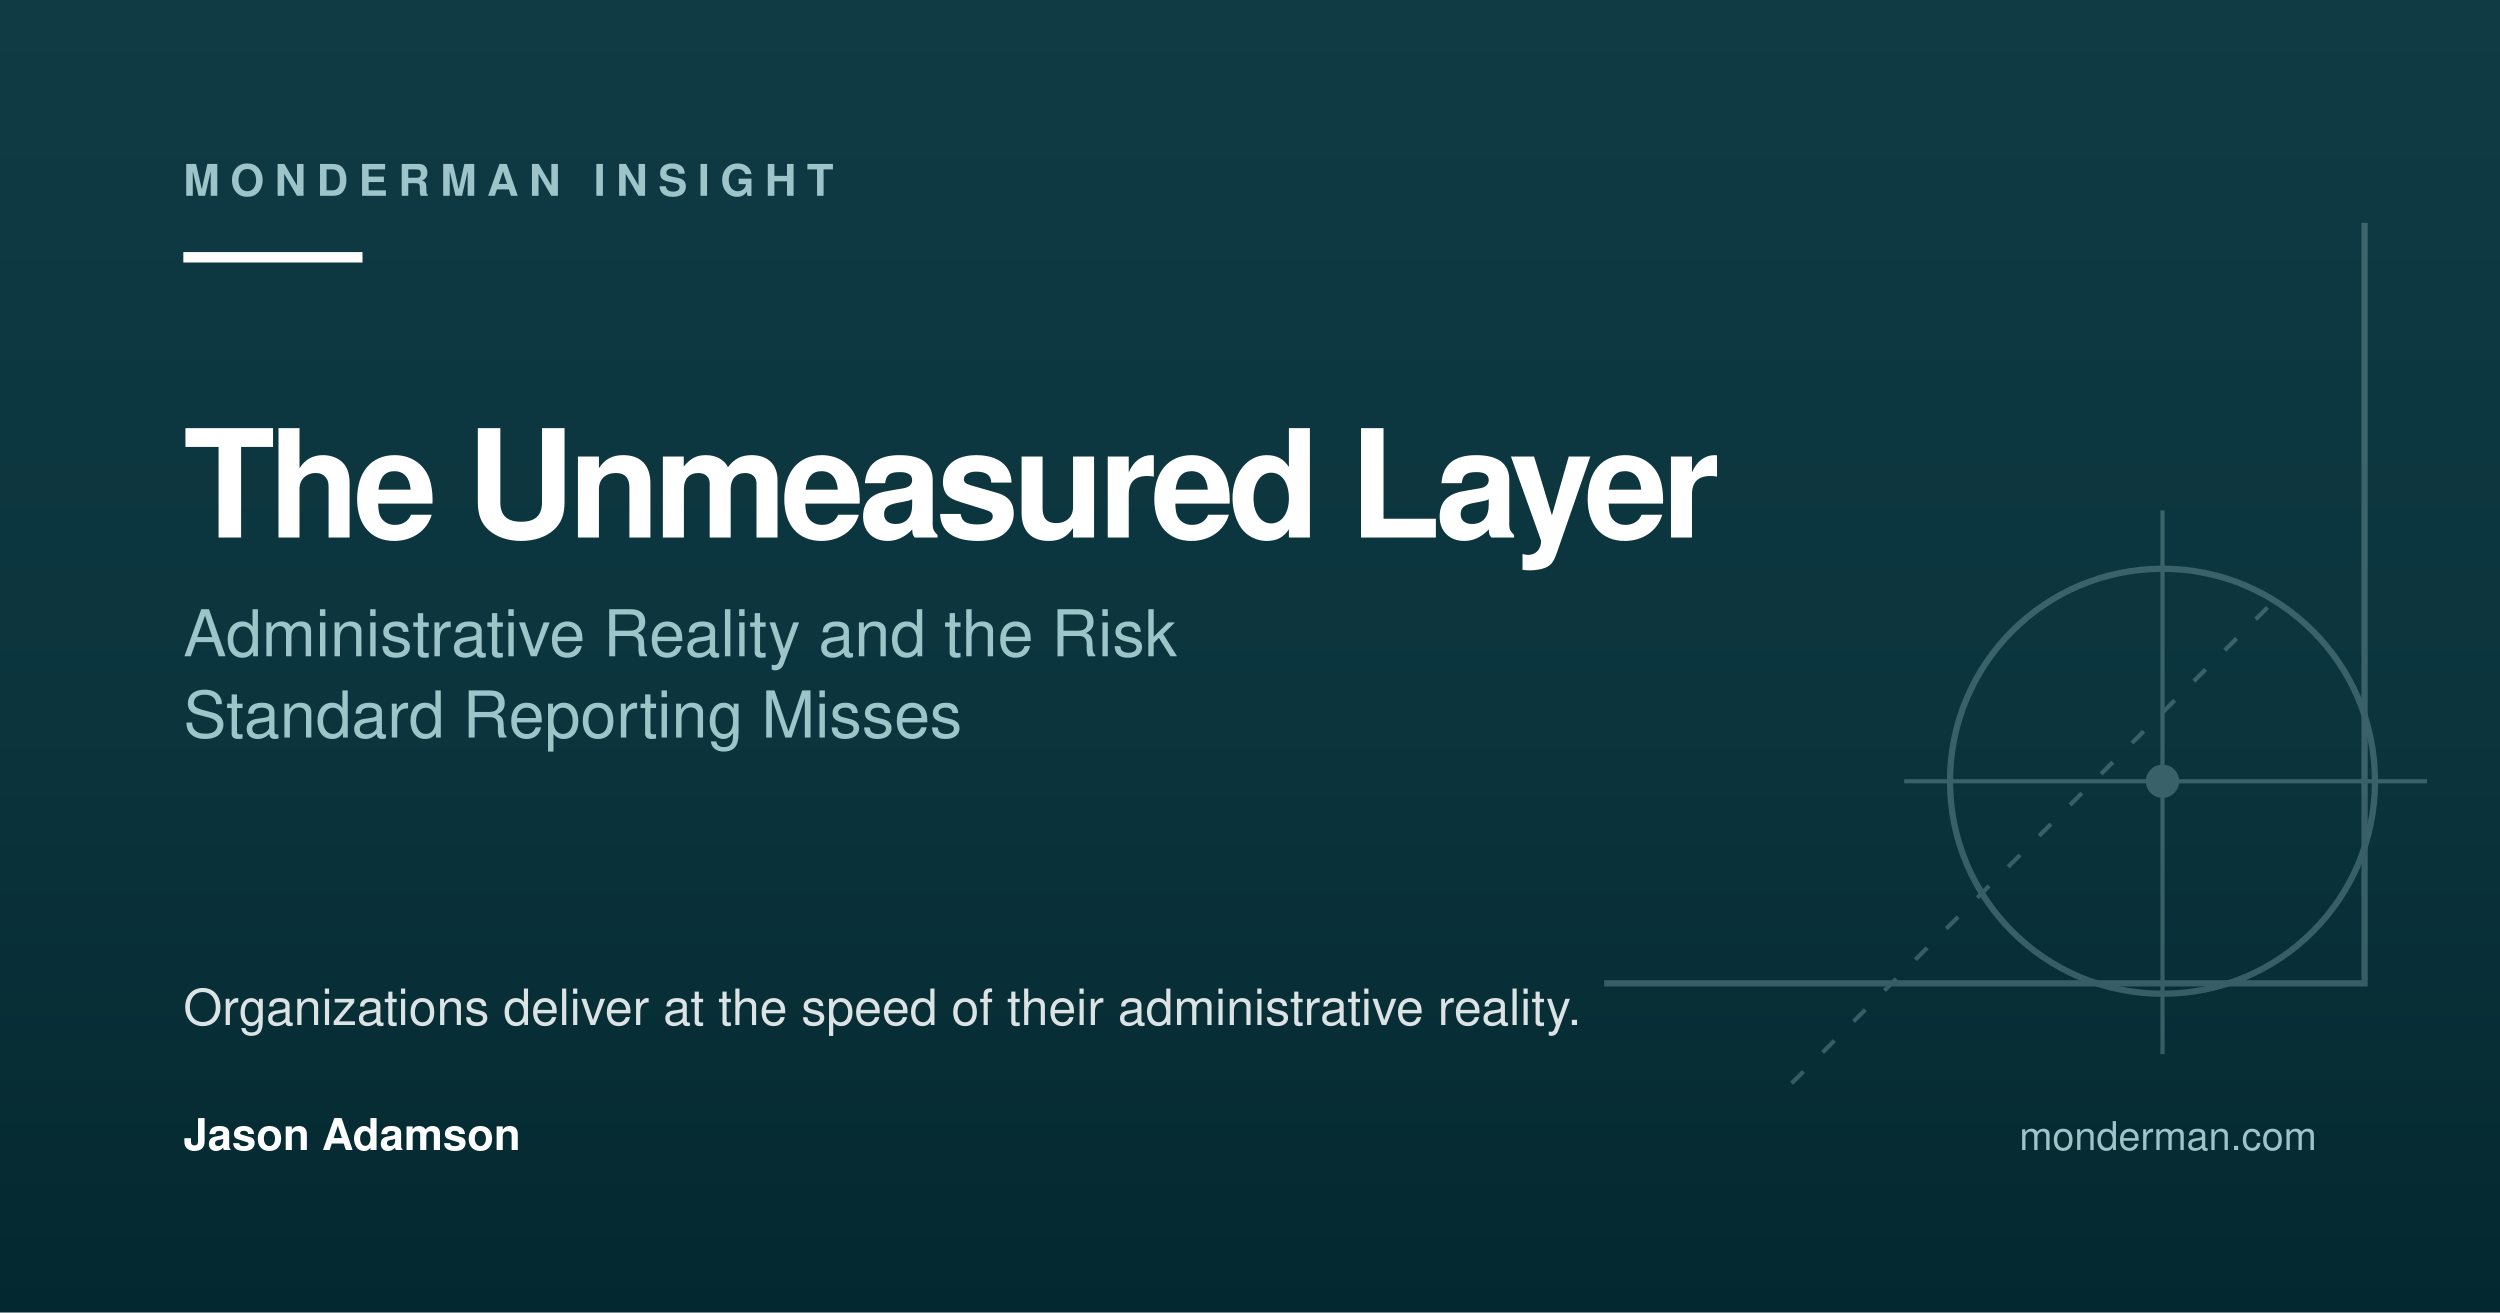
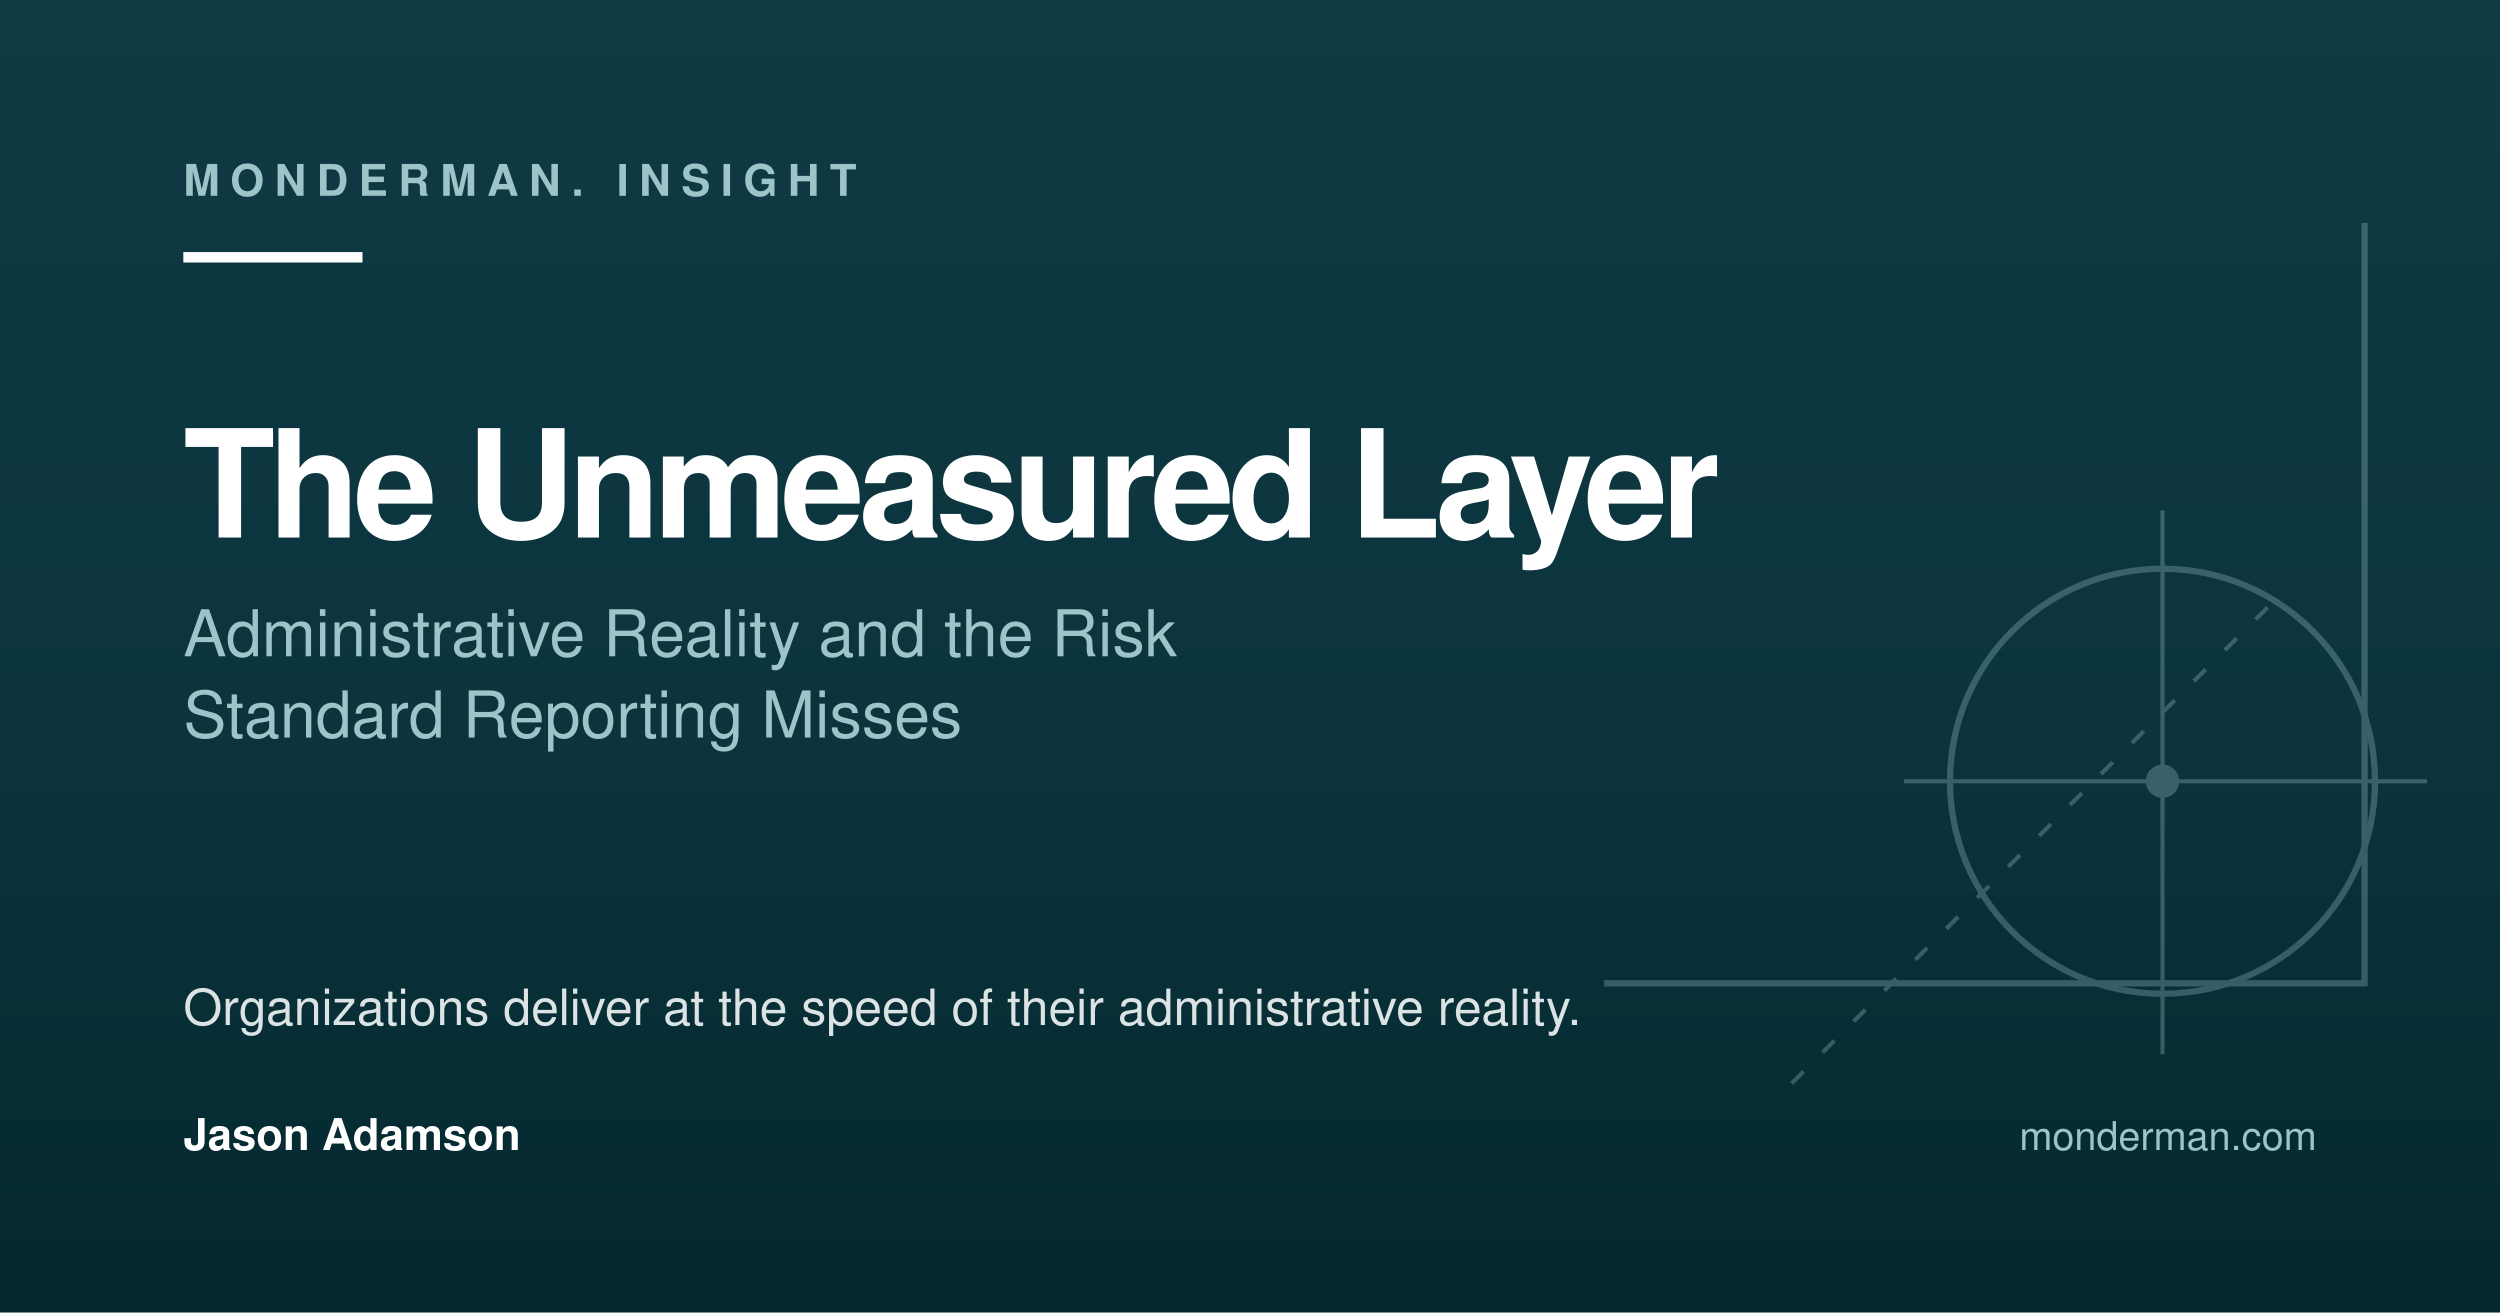
<svg xmlns="http://www.w3.org/2000/svg" width="1200" height="630" viewBox="0 0 1200 630">
  <defs>
    <linearGradient id="bg" x1="0" y1="0" x2="0" y2="1">
      <stop offset="0" stop-color="#103B44" />
      <stop offset="0.55" stop-color="#0B343D" />
      <stop offset="1" stop-color="#04282F" />
    </linearGradient>
  </defs>
  <rect width="1200" height="630" fill="url(#bg)" />
  <g fill="none" stroke="#9CC4C9" opacity="0.32">
    <path d="M770 472H1135V107" stroke-width="3" />
    <circle cx="1038" cy="375" r="102" stroke-width="3" />
    <path d="M1038 245V506M914 375H1165" stroke-width="2" />
    <path d="M860 520 1097 283" stroke-width="2" stroke-dasharray="8 13" />
    <circle cx="1038" cy="375" r="8" fill="#9CC4C9" stroke="none" />
  </g>
  <g font-family="Helvetica Neue, Helvetica, Arial, sans-serif">
-     <text x="88" y="94" fill="#9CC4C9" font-size="21" font-weight="700" letter-spacing="5">MONDERMAN INSIGHT</text>
+     <text x="88" y="94" fill="#9CC4C9" font-size="21" font-weight="700" letter-spacing="5">MONDERMAN. INSIGHT</text>
    <rect x="88" y="121" width="86" height="5" fill="#FFFFFF" />
    <text x="88" y="258" fill="#FFFFFF" font-size="72" font-weight="700" letter-spacing="-3">The Unmeasured Layer</text>
    <text x="88" y="315" fill="#9CC4C9" font-size="31" font-weight="500">Administrative Reality and the Risk</text>
    <text x="88" y="354" fill="#9CC4C9" font-size="31" font-weight="500">Standard Reporting Misses</text>
    <text x="88" y="492" fill="#DCE3E4" font-size="24">Organizations deliver at the speed of their administrative reality.</text>
    <text x="88" y="552" fill="#FFFFFF" font-size="21" font-weight="700">Jason Adamson</text>
    <text x="1112" y="552" text-anchor="end" fill="#9CC4C9" font-size="19">monderman.com</text>
  </g>
</svg>
